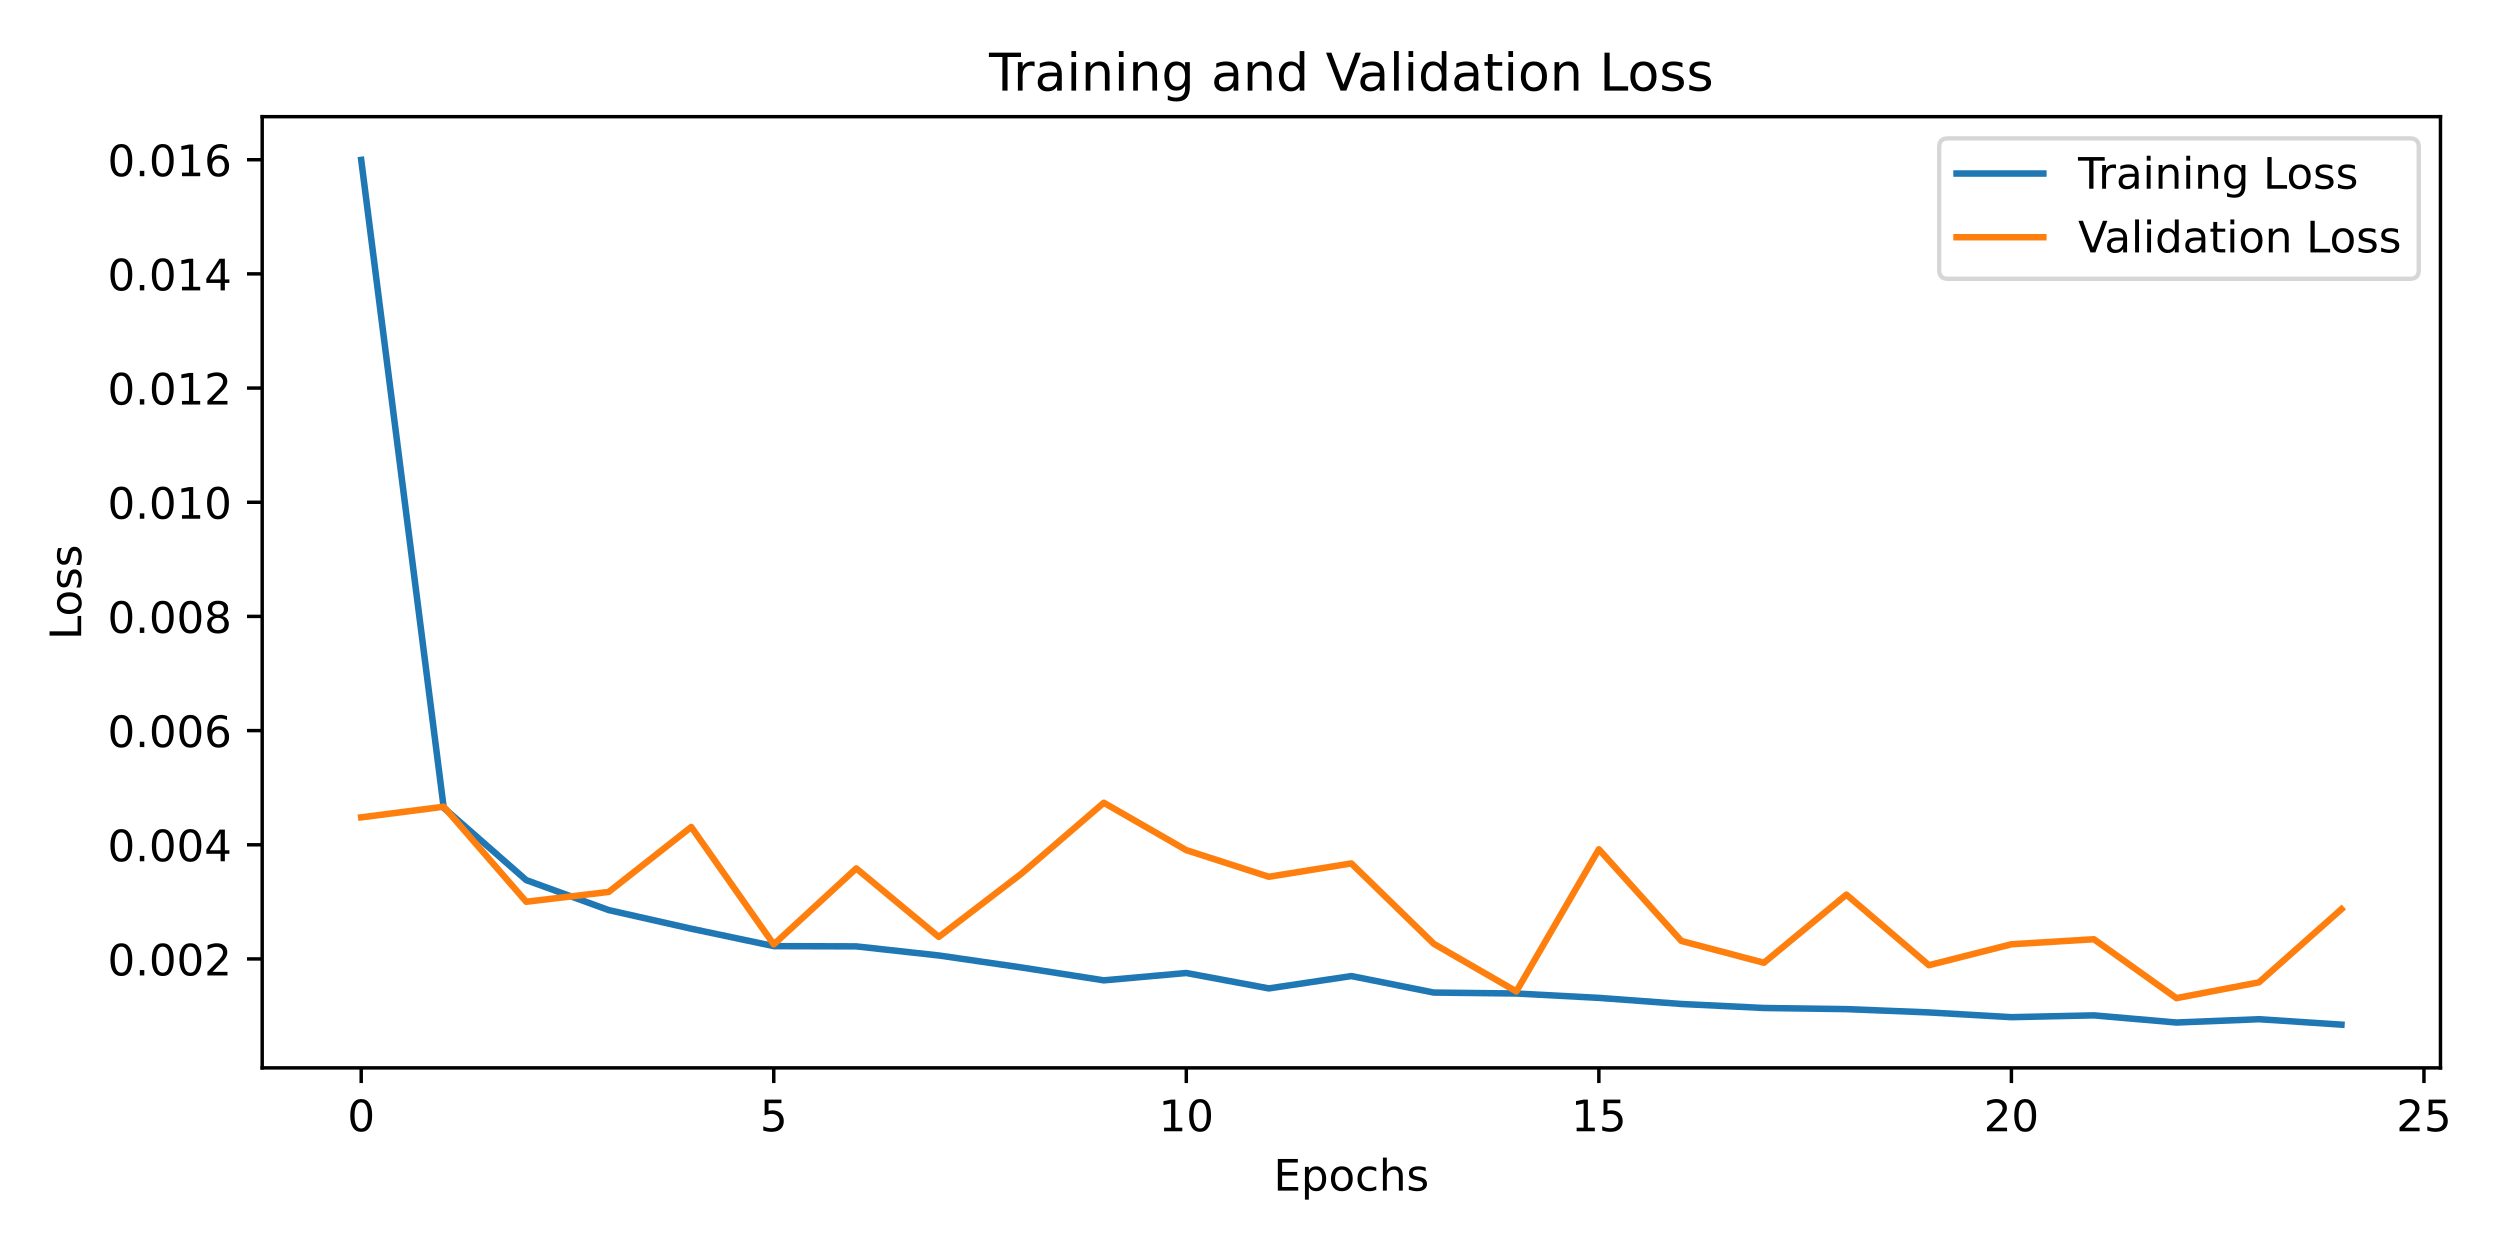
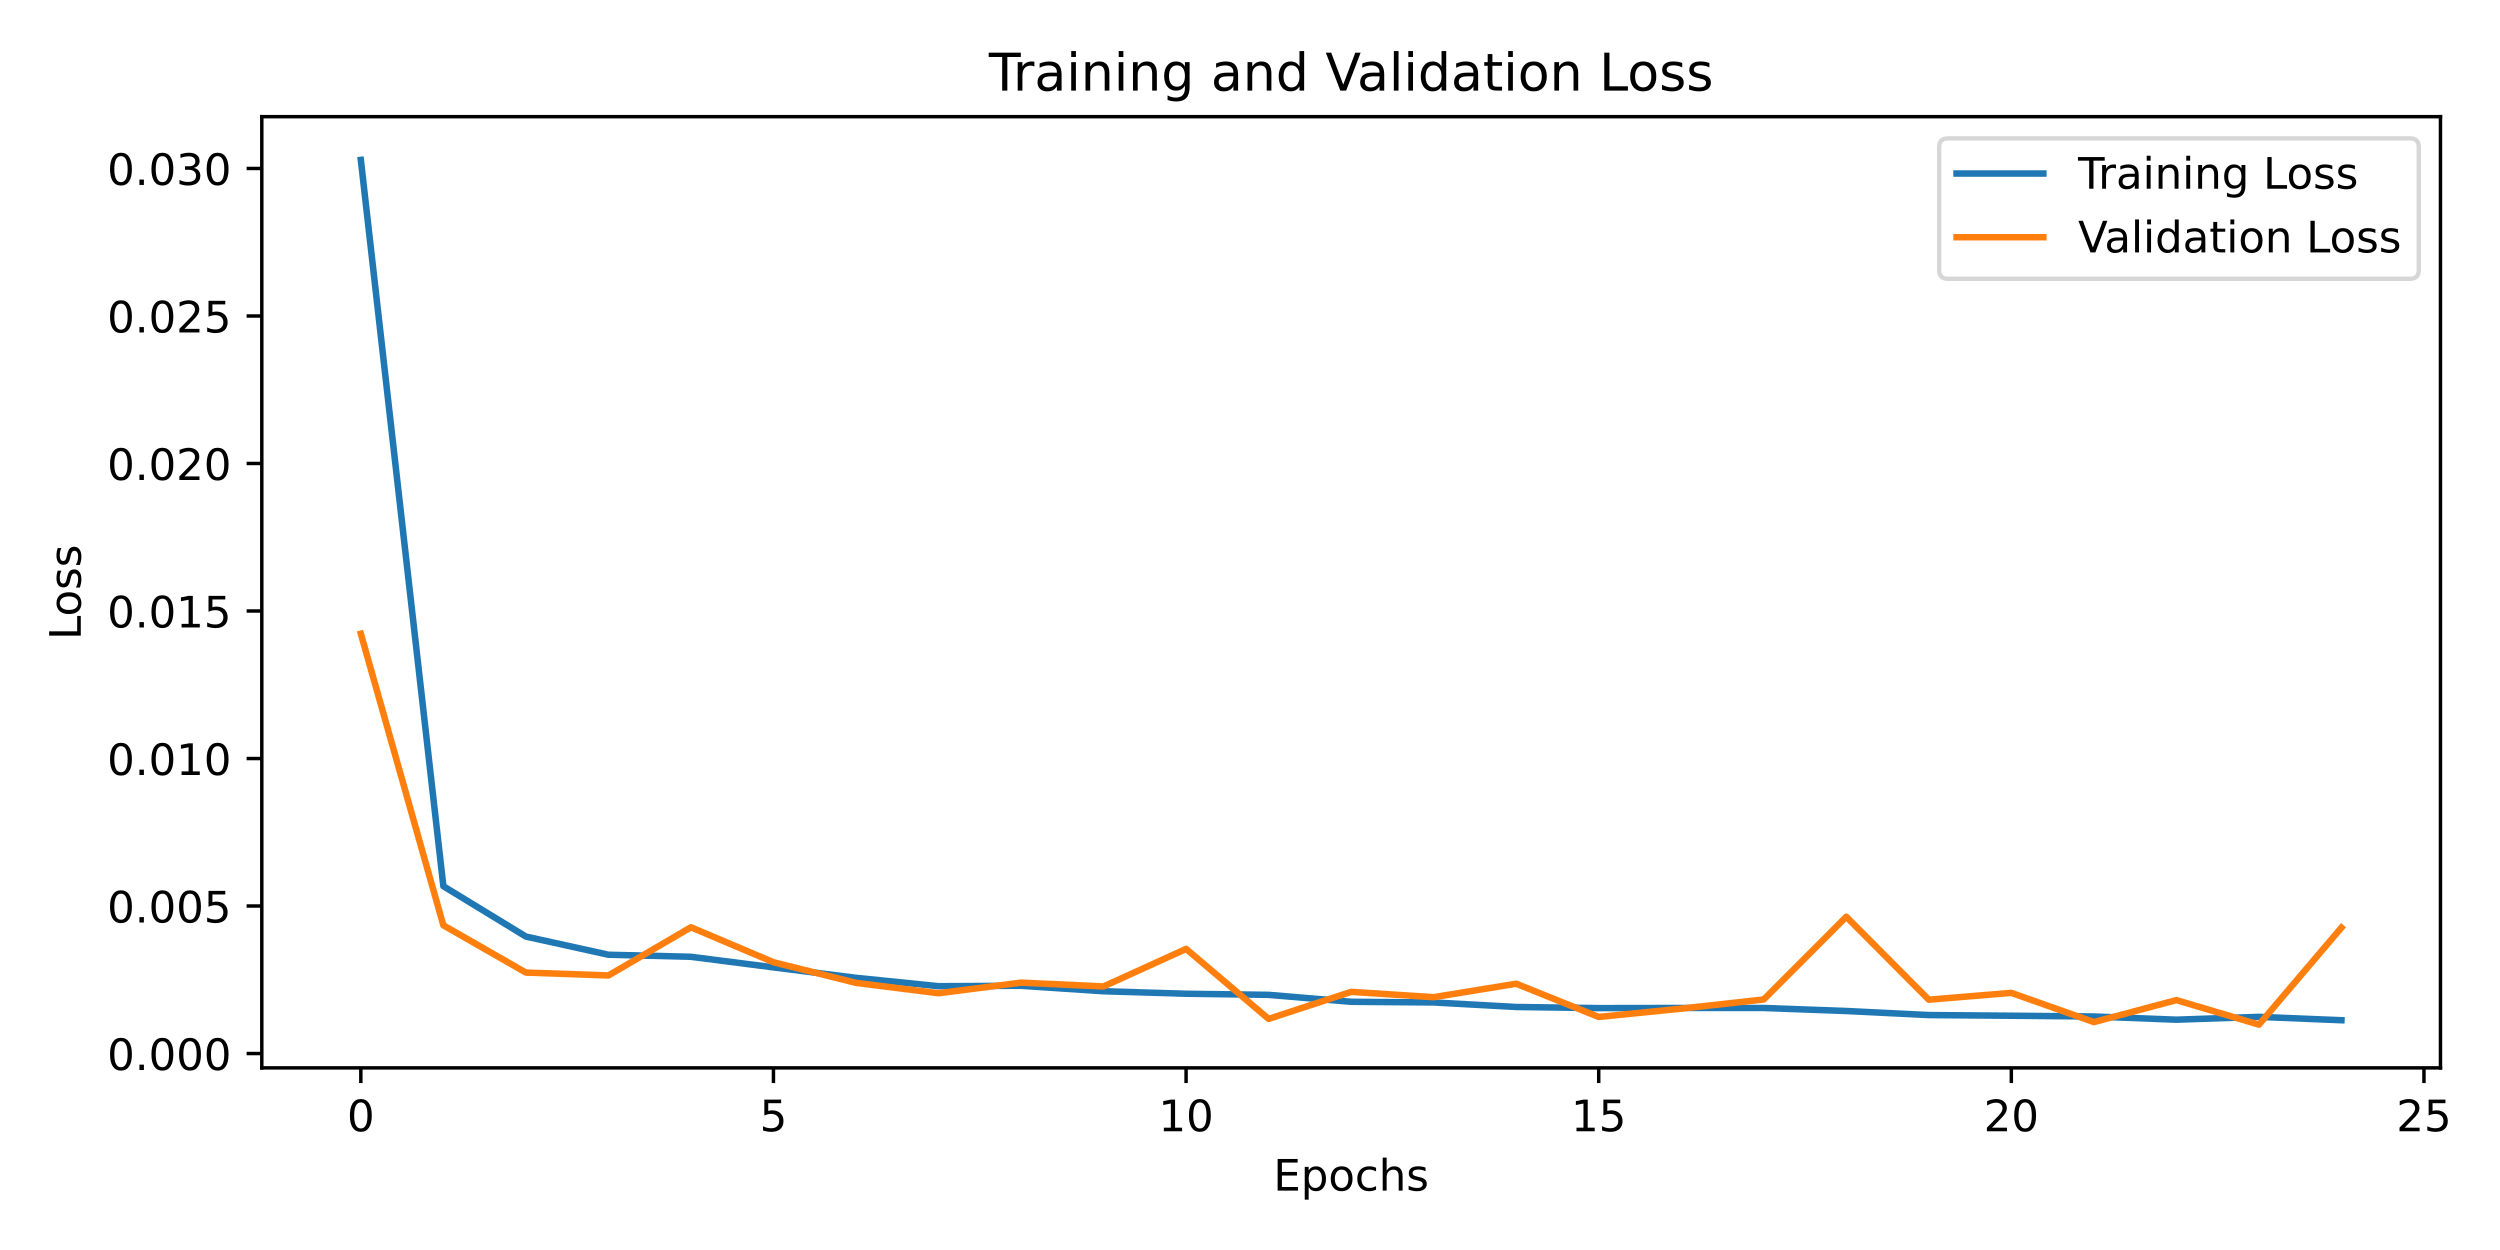
<svg xmlns="http://www.w3.org/2000/svg" xmlns:xlink="http://www.w3.org/1999/xlink" width="576pt" height="288pt" viewBox="0 0 576 288" version="1.1">
  <defs>
    <style type="text/css">*{stroke-linejoin: round; stroke-linecap: butt}</style>
  </defs>
  <g id="figure_1">
    <g id="patch_1">
      <path d="M 0 288  L 576 288  L 576 0  L 0 0  z " style="fill: #ffffff" />
    </g>
    <g id="axes_1">
      <g id="patch_2">
-         <path d="M 60.41 246.04  L 562.282 246.04  L 562.282 26.88  L 60.41 26.88  z " style="fill: #ffffff" />
+         <path d="M 60.32 246.04  L 562.282 246.04  L 562.282 26.88  L 60.32 26.88  z " style="fill: #ffffff" />
      </g>
      <g id="matplotlib.axis_1">
        <g id="xtick_1">
          <g id="line2d_1">
            <defs>
-               <path id="mc5d2ef5683" d="M 0 0  L 0 3.5  " style="stroke: #000000; stroke-width: 0.8" />
+               <path id="m0201a5a491" d="M 0 0  L 0 3.5  " style="stroke: #000000; stroke-width: 0.8" />
            </defs>
            <g>
-               <use xlink:href="#mc5d2ef5683" x="83.222" y="246.04" style="stroke: #000000; stroke-width: 0.8" />
+               <use xlink:href="#m0201a5a491" x="83.136" y="246.04" style="stroke: #000000; stroke-width: 0.8" />
            </g>
          </g>
          <g id="text_1">
-             <g transform="translate(80.04111 260.6384) scale(0.1 -0.1)">
+             <g transform="translate(79.9552 260.6384) scale(0.1 -0.1)">
              <defs>
                <path id="DejaVuSans-30" d="M 2034 4250  Q 1547 4250 1301 3770  Q 1056 3291 1056 2328  Q 1056 1369 1301 889  Q 1547 409 2034 409  Q 2525 409 2770 889  Q 3016 1369 3016 2328  Q 3016 3291 2770 3770  Q 2525 4250 2034 4250  z M 2034 4750  Q 2819 4750 3233 4129  Q 3647 3509 3647 2328  Q 3647 1150 3233 529  Q 2819 -91 2034 -91  Q 1250 -91 836 529  Q 422 1150 422 2328  Q 422 3509 836 4129  Q 1250 4750 2034 4750  z " transform="scale(0.015625)" />
              </defs>
              <use xlink:href="#DejaVuSans-30" />
            </g>
          </g>
        </g>
        <g id="xtick_2">
          <g id="line2d_2">
            <g>
-               <use xlink:href="#mc5d2ef5683" x="178.274" y="246.04" style="stroke: #000000; stroke-width: 0.8" />
+               <use xlink:href="#m0201a5a491" x="178.205" y="246.04" style="stroke: #000000; stroke-width: 0.8" />
            </g>
          </g>
          <g id="text_2">
-             <g transform="translate(175.0926 260.6384) scale(0.1 -0.1)">
+             <g transform="translate(175.0237 260.6384) scale(0.1 -0.1)">
              <defs>
                <path id="DejaVuSans-35" d="M 691 4666  L 3169 4666  L 3169 4134  L 1269 4134  L 1269 2991  Q 1406 3038 1543 3061  Q 1681 3084 1819 3084  Q 2600 3084 3056 2656  Q 3513 2228 3513 1497  Q 3513 744 3044 326  Q 2575 -91 1722 -91  Q 1428 -91 1123 -41  Q 819 9 494 109  L 494 744  Q 775 591 1075 516  Q 1375 441 1709 441  Q 2250 441 2565 725  Q 2881 1009 2881 1497  Q 2881 1984 2565 2268  Q 2250 2553 1709 2553  Q 1456 2553 1204 2497  Q 953 2441 691 2322  L 691 4666  z " transform="scale(0.015625)" />
              </defs>
              <use xlink:href="#DejaVuSans-35" />
            </g>
          </g>
        </g>
        <g id="xtick_3">
          <g id="line2d_3">
            <g>
-               <use xlink:href="#mc5d2ef5683" x="273.325" y="246.04" style="stroke: #000000; stroke-width: 0.8" />
+               <use xlink:href="#m0201a5a491" x="273.273" y="246.04" style="stroke: #000000; stroke-width: 0.8" />
            </g>
          </g>
          <g id="text_3">
-             <g transform="translate(266.9628 260.6384) scale(0.1 -0.1)">
+             <g transform="translate(266.911 260.6384) scale(0.1 -0.1)">
              <defs>
                <path id="DejaVuSans-31" d="M 794 531  L 1825 531  L 1825 4091  L 703 3866  L 703 4441  L 1819 4666  L 2450 4666  L 2450 531  L 3481 531  L 3481 0  L 794 0  L 794 531  z " transform="scale(0.015625)" />
              </defs>
              <use xlink:href="#DejaVuSans-31" />
              <use xlink:href="#DejaVuSans-30" transform="translate(63.62305 0)" />
            </g>
          </g>
        </g>
        <g id="xtick_4">
          <g id="line2d_4">
            <g>
-               <use xlink:href="#mc5d2ef5683" x="368.377" y="246.04" style="stroke: #000000; stroke-width: 0.8" />
+               <use xlink:href="#m0201a5a491" x="368.342" y="246.04" style="stroke: #000000; stroke-width: 0.8" />
            </g>
          </g>
          <g id="text_4">
-             <g transform="translate(362.0143 260.6384) scale(0.1 -0.1)">
+             <g transform="translate(361.9795 260.6384) scale(0.1 -0.1)">
              <use xlink:href="#DejaVuSans-31" />
              <use xlink:href="#DejaVuSans-35" transform="translate(63.62305 0)" />
            </g>
          </g>
        </g>
        <g id="xtick_5">
          <g id="line2d_5">
            <g>
-               <use xlink:href="#mc5d2ef5683" x="463.428" y="246.04" style="stroke: #000000; stroke-width: 0.8" />
+               <use xlink:href="#m0201a5a491" x="463.411" y="246.04" style="stroke: #000000; stroke-width: 0.8" />
            </g>
          </g>
          <g id="text_5">
-             <g transform="translate(457.0658 260.6384) scale(0.1 -0.1)">
+             <g transform="translate(457.0481 260.6384) scale(0.1 -0.1)">
              <defs>
                <path id="DejaVuSans-32" d="M 1228 531  L 3431 531  L 3431 0  L 469 0  L 469 531  Q 828 903 1448 1529  Q 2069 2156 2228 2338  Q 2531 2678 2651 2914  Q 2772 3150 2772 3378  Q 2772 3750 2511 3984  Q 2250 4219 1831 4219  Q 1534 4219 1204 4116  Q 875 4013 500 3803  L 500 4441  Q 881 4594 1212 4672  Q 1544 4750 1819 4750  Q 2544 4750 2975 4387  Q 3406 4025 3406 3419  Q 3406 3131 3298 2873  Q 3191 2616 2906 2266  Q 2828 2175 2409 1742  Q 1991 1309 1228 531  z " transform="scale(0.015625)" />
              </defs>
              <use xlink:href="#DejaVuSans-32" />
              <use xlink:href="#DejaVuSans-30" transform="translate(63.62305 0)" />
            </g>
          </g>
        </g>
        <g id="xtick_6">
          <g id="line2d_6">
            <g>
-               <use xlink:href="#mc5d2ef5683" x="558.48" y="246.04" style="stroke: #000000; stroke-width: 0.8" />
+               <use xlink:href="#m0201a5a491" x="558.479" y="246.04" style="stroke: #000000; stroke-width: 0.8" />
            </g>
          </g>
          <g id="text_6">
-             <g transform="translate(552.1173 260.6384) scale(0.1 -0.1)">
+             <g transform="translate(552.1166 260.6384) scale(0.1 -0.1)">
              <use xlink:href="#DejaVuSans-32" />
              <use xlink:href="#DejaVuSans-35" transform="translate(63.62305 0)" />
            </g>
          </g>
        </g>
        <g id="text_7">
-           <g transform="translate(293.4303 274.3166) scale(0.1 -0.1)">
+           <g transform="translate(293.3853 274.3166) scale(0.1 -0.1)">
            <defs>
              <path id="DejaVuSans-45" d="M 628 4666  L 3578 4666  L 3578 4134  L 1259 4134  L 1259 2753  L 3481 2753  L 3481 2222  L 1259 2222  L 1259 531  L 3634 531  L 3634 0  L 628 0  L 628 4666  z " transform="scale(0.015625)" />
              <path id="DejaVuSans-70" d="M 1159 525  L 1159 -1331  L 581 -1331  L 581 3500  L 1159 3500  L 1159 2969  Q 1341 3281 1617 3432  Q 1894 3584 2278 3584  Q 2916 3584 3314 3078  Q 3713 2572 3713 1747  Q 3713 922 3314 415  Q 2916 -91 2278 -91  Q 1894 -91 1617 61  Q 1341 213 1159 525  z M 3116 1747  Q 3116 2381 2855 2742  Q 2594 3103 2138 3103  Q 1681 3103 1420 2742  Q 1159 2381 1159 1747  Q 1159 1113 1420 752  Q 1681 391 2138 391  Q 2594 391 2855 752  Q 3116 1113 3116 1747  z " transform="scale(0.015625)" />
              <path id="DejaVuSans-6f" d="M 1959 3097  Q 1497 3097 1228 2736  Q 959 2375 959 1747  Q 959 1119 1226 758  Q 1494 397 1959 397  Q 2419 397 2687 759  Q 2956 1122 2956 1747  Q 2956 2369 2687 2733  Q 2419 3097 1959 3097  z M 1959 3584  Q 2709 3584 3137 3096  Q 3566 2609 3566 1747  Q 3566 888 3137 398  Q 2709 -91 1959 -91  Q 1206 -91 779 398  Q 353 888 353 1747  Q 353 2609 779 3096  Q 1206 3584 1959 3584  z " transform="scale(0.015625)" />
              <path id="DejaVuSans-63" d="M 3122 3366  L 3122 2828  Q 2878 2963 2633 3030  Q 2388 3097 2138 3097  Q 1578 3097 1268 2742  Q 959 2388 959 1747  Q 959 1106 1268 751  Q 1578 397 2138 397  Q 2388 397 2633 464  Q 2878 531 3122 666  L 3122 134  Q 2881 22 2623 -34  Q 2366 -91 2075 -91  Q 1284 -91 818 406  Q 353 903 353 1747  Q 353 2603 823 3093  Q 1294 3584 2113 3584  Q 2378 3584 2631 3529  Q 2884 3475 3122 3366  z " transform="scale(0.015625)" />
              <path id="DejaVuSans-68" d="M 3513 2113  L 3513 0  L 2938 0  L 2938 2094  Q 2938 2591 2744 2837  Q 2550 3084 2163 3084  Q 1697 3084 1428 2787  Q 1159 2491 1159 1978  L 1159 0  L 581 0  L 581 4863  L 1159 4863  L 1159 2956  Q 1366 3272 1645 3428  Q 1925 3584 2291 3584  Q 2894 3584 3203 3211  Q 3513 2838 3513 2113  z " transform="scale(0.015625)" />
              <path id="DejaVuSans-73" d="M 2834 3397  L 2834 2853  Q 2591 2978 2328 3040  Q 2066 3103 1784 3103  Q 1356 3103 1142 2972  Q 928 2841 928 2578  Q 928 2378 1081 2264  Q 1234 2150 1697 2047  L 1894 2003  Q 2506 1872 2764 1633  Q 3022 1394 3022 966  Q 3022 478 2636 193  Q 2250 -91 1575 -91  Q 1294 -91 989 -36  Q 684 19 347 128  L 347 722  Q 666 556 975 473  Q 1284 391 1588 391  Q 1994 391 2212 530  Q 2431 669 2431 922  Q 2431 1156 2273 1281  Q 2116 1406 1581 1522  L 1381 1569  Q 847 1681 609 1914  Q 372 2147 372 2553  Q 372 3047 722 3315  Q 1072 3584 1716 3584  Q 2034 3584 2315 3537  Q 2597 3491 2834 3397  z " transform="scale(0.015625)" />
            </defs>
            <use xlink:href="#DejaVuSans-45" />
            <use xlink:href="#DejaVuSans-70" transform="translate(63.18359 0)" />
            <use xlink:href="#DejaVuSans-6f" transform="translate(126.6602 0)" />
            <use xlink:href="#DejaVuSans-63" transform="translate(187.8418 0)" />
            <use xlink:href="#DejaVuSans-68" transform="translate(242.8223 0)" />
            <use xlink:href="#DejaVuSans-73" transform="translate(306.2012 0)" />
          </g>
        </g>
      </g>
      <g id="matplotlib.axis_2">
        <g id="ytick_1">
          <g id="line2d_7">
            <defs>
-               <path id="md9e07efd2b" d="M 0 0  L -3.5 0  " style="stroke: #000000; stroke-width: 0.8" />
+               <path id="m0c63401917" d="M 0 0  L -3.5 0  " style="stroke: #000000; stroke-width: 0.8" />
            </defs>
            <g>
-               <use xlink:href="#md9e07efd2b" x="60.41" y="220.942" style="stroke: #000000; stroke-width: 0.8" />
+               <use xlink:href="#m0c63401917" x="60.32" y="242.734" style="stroke: #000000; stroke-width: 0.8" />
            </g>
          </g>
          <g id="text_8">
-             <g transform="translate(24.78187 224.7416) scale(0.1 -0.1)">
+             <g transform="translate(24.69187 246.5337) scale(0.1 -0.1)">
              <defs>
                <path id="DejaVuSans-2e" d="M 684 794  L 1344 794  L 1344 0  L 684 0  L 684 794  z " transform="scale(0.015625)" />
              </defs>
              <use xlink:href="#DejaVuSans-30" />
              <use xlink:href="#DejaVuSans-2e" transform="translate(63.62305 0)" />
              <use xlink:href="#DejaVuSans-30" transform="translate(95.41016 0)" />
              <use xlink:href="#DejaVuSans-30" transform="translate(159.0332 0)" />
-               <use xlink:href="#DejaVuSans-32" transform="translate(222.6562 0)" />
+               <use xlink:href="#DejaVuSans-30" transform="translate(222.6562 0)" />
            </g>
          </g>
        </g>
        <g id="ytick_2">
          <g id="line2d_8">
            <g>
-               <use xlink:href="#md9e07efd2b" x="60.41" y="194.636" style="stroke: #000000; stroke-width: 0.8" />
+               <use xlink:href="#m0c63401917" x="60.32" y="208.747" style="stroke: #000000; stroke-width: 0.8" />
            </g>
          </g>
          <g id="text_9">
-             <g transform="translate(24.78187 198.4355) scale(0.1 -0.1)">
-               <defs>
-                 <path id="DejaVuSans-34" d="M 2419 4116  L 825 1625  L 2419 1625  L 2419 4116  z M 2253 4666  L 3047 4666  L 3047 1625  L 3713 1625  L 3713 1100  L 3047 1100  L 3047 0  L 2419 0  L 2419 1100  L 313 1100  L 313 1709  L 2253 4666  z " transform="scale(0.015625)" />
-               </defs>
+             <g transform="translate(24.69187 212.5467) scale(0.1 -0.1)">
              <use xlink:href="#DejaVuSans-30" />
              <use xlink:href="#DejaVuSans-2e" transform="translate(63.62305 0)" />
              <use xlink:href="#DejaVuSans-30" transform="translate(95.41016 0)" />
              <use xlink:href="#DejaVuSans-30" transform="translate(159.0332 0)" />
-               <use xlink:href="#DejaVuSans-34" transform="translate(222.6562 0)" />
+               <use xlink:href="#DejaVuSans-35" transform="translate(222.6562 0)" />
            </g>
          </g>
        </g>
        <g id="ytick_3">
          <g id="line2d_9">
            <g>
-               <use xlink:href="#md9e07efd2b" x="60.41" y="168.33" style="stroke: #000000; stroke-width: 0.8" />
+               <use xlink:href="#m0c63401917" x="60.32" y="174.761" style="stroke: #000000; stroke-width: 0.8" />
            </g>
          </g>
          <g id="text_10">
-             <g transform="translate(24.78187 172.1295) scale(0.1 -0.1)">
-               <defs>
-                 <path id="DejaVuSans-36" d="M 2113 2584  Q 1688 2584 1439 2293  Q 1191 2003 1191 1497  Q 1191 994 1439 701  Q 1688 409 2113 409  Q 2538 409 2786 701  Q 3034 994 3034 1497  Q 3034 2003 2786 2293  Q 2538 2584 2113 2584  z M 3366 4563  L 3366 3988  Q 3128 4100 2886 4159  Q 2644 4219 2406 4219  Q 1781 4219 1451 3797  Q 1122 3375 1075 2522  Q 1259 2794 1537 2939  Q 1816 3084 2150 3084  Q 2853 3084 3261 2657  Q 3669 2231 3669 1497  Q 3669 778 3244 343  Q 2819 -91 2113 -91  Q 1303 -91 875 529  Q 447 1150 447 2328  Q 447 3434 972 4092  Q 1497 4750 2381 4750  Q 2619 4750 2861 4703  Q 3103 4656 3366 4563  z " transform="scale(0.015625)" />
-               </defs>
-               <use xlink:href="#DejaVuSans-30" />
-               <use xlink:href="#DejaVuSans-2e" transform="translate(63.62305 0)" />
-               <use xlink:href="#DejaVuSans-30" transform="translate(95.41016 0)" />
-               <use xlink:href="#DejaVuSans-30" transform="translate(159.0332 0)" />
-               <use xlink:href="#DejaVuSans-36" transform="translate(222.6562 0)" />
+             <g transform="translate(24.69187 178.5597) scale(0.1 -0.1)">
+               <use xlink:href="#DejaVuSans-30" />
+               <use xlink:href="#DejaVuSans-2e" transform="translate(63.62305 0)" />
+               <use xlink:href="#DejaVuSans-30" transform="translate(95.41016 0)" />
+               <use xlink:href="#DejaVuSans-31" transform="translate(159.0332 0)" />
+               <use xlink:href="#DejaVuSans-30" transform="translate(222.6562 0)" />
            </g>
          </g>
        </g>
        <g id="ytick_4">
          <g id="line2d_10">
            <g>
-               <use xlink:href="#md9e07efd2b" x="60.41" y="142.024" style="stroke: #000000; stroke-width: 0.8" />
+               <use xlink:href="#m0c63401917" x="60.32" y="140.774" style="stroke: #000000; stroke-width: 0.8" />
            </g>
          </g>
          <g id="text_11">
-             <g transform="translate(24.78187 145.8234) scale(0.1 -0.1)">
-               <defs>
-                 <path id="DejaVuSans-38" d="M 2034 2216  Q 1584 2216 1326 1975  Q 1069 1734 1069 1313  Q 1069 891 1326 650  Q 1584 409 2034 409  Q 2484 409 2743 651  Q 3003 894 3003 1313  Q 3003 1734 2745 1975  Q 2488 2216 2034 2216  z M 1403 2484  Q 997 2584 770 2862  Q 544 3141 544 3541  Q 544 4100 942 4425  Q 1341 4750 2034 4750  Q 2731 4750 3128 4425  Q 3525 4100 3525 3541  Q 3525 3141 3298 2862  Q 3072 2584 2669 2484  Q 3125 2378 3379 2068  Q 3634 1759 3634 1313  Q 3634 634 3220 271  Q 2806 -91 2034 -91  Q 1263 -91 848 271  Q 434 634 434 1313  Q 434 1759 690 2068  Q 947 2378 1403 2484  z M 1172 3481  Q 1172 3119 1398 2916  Q 1625 2713 2034 2713  Q 2441 2713 2670 2916  Q 2900 3119 2900 3481  Q 2900 3844 2670 4047  Q 2441 4250 2034 4250  Q 1625 4250 1398 4047  Q 1172 3844 1172 3481  z " transform="scale(0.015625)" />
-               </defs>
-               <use xlink:href="#DejaVuSans-30" />
-               <use xlink:href="#DejaVuSans-2e" transform="translate(63.62305 0)" />
-               <use xlink:href="#DejaVuSans-30" transform="translate(95.41016 0)" />
-               <use xlink:href="#DejaVuSans-30" transform="translate(159.0332 0)" />
-               <use xlink:href="#DejaVuSans-38" transform="translate(222.6562 0)" />
+             <g transform="translate(24.69187 144.5728) scale(0.1 -0.1)">
+               <use xlink:href="#DejaVuSans-30" />
+               <use xlink:href="#DejaVuSans-2e" transform="translate(63.62305 0)" />
+               <use xlink:href="#DejaVuSans-30" transform="translate(95.41016 0)" />
+               <use xlink:href="#DejaVuSans-31" transform="translate(159.0332 0)" />
+               <use xlink:href="#DejaVuSans-35" transform="translate(222.6562 0)" />
            </g>
          </g>
        </g>
        <g id="ytick_5">
          <g id="line2d_11">
            <g>
-               <use xlink:href="#md9e07efd2b" x="60.41" y="115.718" style="stroke: #000000; stroke-width: 0.8" />
+               <use xlink:href="#m0c63401917" x="60.32" y="106.787" style="stroke: #000000; stroke-width: 0.8" />
            </g>
          </g>
          <g id="text_12">
-             <g transform="translate(24.78187 119.5173) scale(0.1 -0.1)">
-               <use xlink:href="#DejaVuSans-30" />
-               <use xlink:href="#DejaVuSans-2e" transform="translate(63.62305 0)" />
-               <use xlink:href="#DejaVuSans-30" transform="translate(95.41016 0)" />
-               <use xlink:href="#DejaVuSans-31" transform="translate(159.0332 0)" />
+             <g transform="translate(24.69187 110.5858) scale(0.1 -0.1)">
+               <use xlink:href="#DejaVuSans-30" />
+               <use xlink:href="#DejaVuSans-2e" transform="translate(63.62305 0)" />
+               <use xlink:href="#DejaVuSans-30" transform="translate(95.41016 0)" />
+               <use xlink:href="#DejaVuSans-32" transform="translate(159.0332 0)" />
              <use xlink:href="#DejaVuSans-30" transform="translate(222.6562 0)" />
            </g>
          </g>
        </g>
        <g id="ytick_6">
          <g id="line2d_12">
            <g>
-               <use xlink:href="#md9e07efd2b" x="60.41" y="89.412" style="stroke: #000000; stroke-width: 0.8" />
+               <use xlink:href="#m0c63401917" x="60.32" y="72.8" style="stroke: #000000; stroke-width: 0.8" />
            </g>
          </g>
          <g id="text_13">
-             <g transform="translate(24.78187 93.21124) scale(0.1 -0.1)">
-               <use xlink:href="#DejaVuSans-30" />
-               <use xlink:href="#DejaVuSans-2e" transform="translate(63.62305 0)" />
-               <use xlink:href="#DejaVuSans-30" transform="translate(95.41016 0)" />
-               <use xlink:href="#DejaVuSans-31" transform="translate(159.0332 0)" />
-               <use xlink:href="#DejaVuSans-32" transform="translate(222.6562 0)" />
+             <g transform="translate(24.69187 76.59881) scale(0.1 -0.1)">
+               <use xlink:href="#DejaVuSans-30" />
+               <use xlink:href="#DejaVuSans-2e" transform="translate(63.62305 0)" />
+               <use xlink:href="#DejaVuSans-30" transform="translate(95.41016 0)" />
+               <use xlink:href="#DejaVuSans-32" transform="translate(159.0332 0)" />
+               <use xlink:href="#DejaVuSans-35" transform="translate(222.6562 0)" />
            </g>
          </g>
        </g>
        <g id="ytick_7">
          <g id="line2d_13">
            <g>
-               <use xlink:href="#md9e07efd2b" x="60.41" y="63.106" style="stroke: #000000; stroke-width: 0.8" />
+               <use xlink:href="#m0c63401917" x="60.32" y="38.813" style="stroke: #000000; stroke-width: 0.8" />
            </g>
          </g>
          <g id="text_14">
-             <g transform="translate(24.78187 66.90516) scale(0.1 -0.1)">
-               <use xlink:href="#DejaVuSans-30" />
-               <use xlink:href="#DejaVuSans-2e" transform="translate(63.62305 0)" />
-               <use xlink:href="#DejaVuSans-30" transform="translate(95.41016 0)" />
-               <use xlink:href="#DejaVuSans-31" transform="translate(159.0332 0)" />
-               <use xlink:href="#DejaVuSans-34" transform="translate(222.6562 0)" />
-             </g>
-           </g>
-         </g>
-         <g id="ytick_8">
-           <g id="line2d_14">
-             <g>
-               <use xlink:href="#md9e07efd2b" x="60.41" y="36.8" style="stroke: #000000; stroke-width: 0.8" />
-             </g>
-           </g>
-           <g id="text_15">
-             <g transform="translate(24.78187 40.59908) scale(0.1 -0.1)">
-               <use xlink:href="#DejaVuSans-30" />
-               <use xlink:href="#DejaVuSans-2e" transform="translate(63.62305 0)" />
-               <use xlink:href="#DejaVuSans-30" transform="translate(95.41016 0)" />
-               <use xlink:href="#DejaVuSans-31" transform="translate(159.0332 0)" />
-               <use xlink:href="#DejaVuSans-36" transform="translate(222.6562 0)" />
-             </g>
-           </g>
-         </g>
-         <g id="text_16">
-           <g transform="translate(18.70219 147.4272) rotate(-90) scale(0.1 -0.1)">
+             <g transform="translate(24.69187 42.61184) scale(0.1 -0.1)">
+               <defs>
+                 <path id="DejaVuSans-33" d="M 2597 2516  Q 3050 2419 3304 2112  Q 3559 1806 3559 1356  Q 3559 666 3084 287  Q 2609 -91 1734 -91  Q 1441 -91 1130 -33  Q 819 25 488 141  L 488 750  Q 750 597 1062 519  Q 1375 441 1716 441  Q 2309 441 2620 675  Q 2931 909 2931 1356  Q 2931 1769 2642 2001  Q 2353 2234 1838 2234  L 1294 2234  L 1294 2753  L 1863 2753  Q 2328 2753 2575 2939  Q 2822 3125 2822 3475  Q 2822 3834 2567 4026  Q 2313 4219 1838 4219  Q 1578 4219 1281 4162  Q 984 4106 628 3988  L 628 4550  Q 988 4650 1302 4700  Q 1616 4750 1894 4750  Q 2613 4750 3031 4423  Q 3450 4097 3450 3541  Q 3450 3153 3228 2886  Q 3006 2619 2597 2516  z " transform="scale(0.015625)" />
+               </defs>
+               <use xlink:href="#DejaVuSans-30" />
+               <use xlink:href="#DejaVuSans-2e" transform="translate(63.62305 0)" />
+               <use xlink:href="#DejaVuSans-30" transform="translate(95.41016 0)" />
+               <use xlink:href="#DejaVuSans-33" transform="translate(159.0332 0)" />
+               <use xlink:href="#DejaVuSans-30" transform="translate(222.6562 0)" />
+             </g>
+           </g>
+         </g>
+         <g id="text_15">
+           <g transform="translate(18.61219 147.4272) rotate(-90) scale(0.1 -0.1)">
            <defs>
              <path id="DejaVuSans-4c" d="M 628 4666  L 1259 4666  L 1259 531  L 3531 531  L 3531 0  L 628 0  L 628 4666  z " transform="scale(0.015625)" />
            </defs>
            <use xlink:href="#DejaVuSans-4c" />
            <use xlink:href="#DejaVuSans-6f" transform="translate(53.96289 0)" />
            <use xlink:href="#DejaVuSans-73" transform="translate(115.1445 0)" />
            <use xlink:href="#DejaVuSans-73" transform="translate(167.2441 0)" />
          </g>
        </g>
      </g>
+       <g id="line2d_14">
+         <path d="M 83.136 36.842  L 102.15 204.182  L 121.164 215.785  L 140.178 219.973  L 159.191 220.446  L 178.205 222.885  L 197.219 225.292  L 216.232 227.222  L 235.246 227.122  L 254.26 228.387  L 273.273 228.962  L 292.287 229.215  L 311.301 230.812  L 330.315 230.965  L 349.328 232.007  L 368.342 232.269  L 387.356 232.238  L 406.369 232.238  L 425.383 232.933  L 444.397 233.87  L 463.411 234.024  L 482.424 234.201  L 501.438 234.938  L 520.452 234.284  L 539.465 235.059  " clip-path="url(#pfb1f2fa47d)" style="fill: none; stroke: #1f77b4; stroke-width: 1.5; stroke-linecap: square" />
+       </g>
      <g id="line2d_15">
-         <path d="M 83.222 36.842  L 102.233 186.113  L 121.243 202.78  L 140.253 209.688  L 159.264 213.977  L 178.274 217.988  L 197.284 218.047  L 216.294 220.141  L 235.305 222.9  L 254.315 225.871  L 273.325 224.18  L 292.336 227.73  L 311.346 224.886  L 330.356 228.686  L 349.367 228.903  L 368.377 229.909  L 387.387 231.316  L 406.397 232.239  L 425.408 232.501  L 444.418 233.264  L 463.428 234.356  L 482.439 233.941  L 501.449 235.589  L 520.459 234.825  L 539.469 236.078  " clip-path="url(#pec219c9878)" style="fill: none; stroke: #1f77b4; stroke-width: 1.5; stroke-linecap: square" />
-       </g>
-       <g id="line2d_16">
-         <path d="M 83.222 188.314  L 102.233 185.868  L 121.243 207.765  L 140.253 205.494  L 159.264 190.54  L 178.274 217.592  L 197.284 200.082  L 216.294 215.865  L 235.305 201.313  L 254.315 184.955  L 273.325 195.873  L 292.336 202.008  L 311.346 198.935  L 330.356 217.461  L 349.367 228.421  L 368.377 195.679  L 387.387 216.796  L 406.397 221.821  L 425.408 206.121  L 444.418 222.383  L 463.428 217.561  L 482.439 216.401  L 501.449 229.971  L 520.459 226.331  L 539.469 209.463  " clip-path="url(#pec219c9878)" style="fill: none; stroke: #ff7f0e; stroke-width: 1.5; stroke-linecap: square" />
+         <path d="M 83.136 146.01  L 102.15 213.192  L 121.164 224.082  L 140.178 224.748  L 159.191 213.644  L 178.205 221.7  L 197.219 226.455  L 216.232 228.84  L 235.246 226.397  L 254.26 227.276  L 273.273 218.63  L 292.287 234.75  L 311.301 228.524  L 330.315 229.749  L 349.328 226.65  L 368.342 234.305  L 387.356 232.39  L 406.369 230.277  L 425.383 211.225  L 444.397 230.33  L 463.411 228.756  L 482.424 235.485  L 501.438 230.424  L 520.452 236.078  L 539.465 213.73  " clip-path="url(#pfb1f2fa47d)" style="fill: none; stroke: #ff7f0e; stroke-width: 1.5; stroke-linecap: square" />
      </g>
      <g id="patch_3">
-         <path d="M 60.41 246.04  L 60.41 26.88  " style="fill: none; stroke: #000000; stroke-width: 0.8; stroke-linejoin: miter; stroke-linecap: square" />
+         <path d="M 60.32 246.04  L 60.32 26.88  " style="fill: none; stroke: #000000; stroke-width: 0.8; stroke-linejoin: miter; stroke-linecap: square" />
      </g>
      <g id="patch_4">
        <path d="M 562.282 246.04  L 562.282 26.88  " style="fill: none; stroke: #000000; stroke-width: 0.8; stroke-linejoin: miter; stroke-linecap: square" />
      </g>
      <g id="patch_5">
-         <path d="M 60.41 246.04  L 562.282 246.04  " style="fill: none; stroke: #000000; stroke-width: 0.8; stroke-linejoin: miter; stroke-linecap: square" />
+         <path d="M 60.32 246.04  L 562.282 246.04  " style="fill: none; stroke: #000000; stroke-width: 0.8; stroke-linejoin: miter; stroke-linecap: square" />
      </g>
      <g id="patch_6">
-         <path d="M 60.41 26.88  L 562.282 26.88  " style="fill: none; stroke: #000000; stroke-width: 0.8; stroke-linejoin: miter; stroke-linecap: square" />
-       </g>
-       <g id="text_17">
-         <g transform="translate(227.8765 20.88) scale(0.12 -0.12)">
+         <path d="M 60.32 26.88  L 562.282 26.88  " style="fill: none; stroke: #000000; stroke-width: 0.8; stroke-linejoin: miter; stroke-linecap: square" />
+       </g>
+       <g id="text_16">
+         <g transform="translate(227.8315 20.88) scale(0.12 -0.12)">
          <defs>
            <path id="DejaVuSans-54" d="M -19 4666  L 3928 4666  L 3928 4134  L 2272 4134  L 2272 0  L 1638 0  L 1638 4134  L -19 4134  L -19 4666  z " transform="scale(0.015625)" />
            <path id="DejaVuSans-72" d="M 2631 2963  Q 2534 3019 2420 3045  Q 2306 3072 2169 3072  Q 1681 3072 1420 2755  Q 1159 2438 1159 1844  L 1159 0  L 581 0  L 581 3500  L 1159 3500  L 1159 2956  Q 1341 3275 1631 3429  Q 1922 3584 2338 3584  Q 2397 3584 2469 3576  Q 2541 3569 2628 3553  L 2631 2963  z " transform="scale(0.015625)" />
            <path id="DejaVuSans-61" d="M 2194 1759  Q 1497 1759 1228 1600  Q 959 1441 959 1056  Q 959 750 1161 570  Q 1363 391 1709 391  Q 2188 391 2477 730  Q 2766 1069 2766 1631  L 2766 1759  L 2194 1759  z M 3341 1997  L 3341 0  L 2766 0  L 2766 531  Q 2569 213 2275 61  Q 1981 -91 1556 -91  Q 1019 -91 701 211  Q 384 513 384 1019  Q 384 1609 779 1909  Q 1175 2209 1959 2209  L 2766 2209  L 2766 2266  Q 2766 2663 2505 2880  Q 2244 3097 1772 3097  Q 1472 3097 1187 3025  Q 903 2953 641 2809  L 641 3341  Q 956 3463 1253 3523  Q 1550 3584 1831 3584  Q 2591 3584 2966 3190  Q 3341 2797 3341 1997  z " transform="scale(0.015625)" />
            <path id="DejaVuSans-69" d="M 603 3500  L 1178 3500  L 1178 0  L 603 0  L 603 3500  z M 603 4863  L 1178 4863  L 1178 4134  L 603 4134  L 603 4863  z " transform="scale(0.015625)" />
            <path id="DejaVuSans-6e" d="M 3513 2113  L 3513 0  L 2938 0  L 2938 2094  Q 2938 2591 2744 2837  Q 2550 3084 2163 3084  Q 1697 3084 1428 2787  Q 1159 2491 1159 1978  L 1159 0  L 581 0  L 581 3500  L 1159 3500  L 1159 2956  Q 1366 3272 1645 3428  Q 1925 3584 2291 3584  Q 2894 3584 3203 3211  Q 3513 2838 3513 2113  z " transform="scale(0.015625)" />
            <path id="DejaVuSans-67" d="M 2906 1791  Q 2906 2416 2648 2759  Q 2391 3103 1925 3103  Q 1463 3103 1205 2759  Q 947 2416 947 1791  Q 947 1169 1205 825  Q 1463 481 1925 481  Q 2391 481 2648 825  Q 2906 1169 2906 1791  z M 3481 434  Q 3481 -459 3084 -895  Q 2688 -1331 1869 -1331  Q 1566 -1331 1297 -1286  Q 1028 -1241 775 -1147  L 775 -588  Q 1028 -725 1275 -790  Q 1522 -856 1778 -856  Q 2344 -856 2625 -561  Q 2906 -266 2906 331  L 2906 616  Q 2728 306 2450 153  Q 2172 0 1784 0  Q 1141 0 747 490  Q 353 981 353 1791  Q 353 2603 747 3093  Q 1141 3584 1784 3584  Q 2172 3584 2450 3431  Q 2728 3278 2906 2969  L 2906 3500  L 3481 3500  L 3481 434  z " transform="scale(0.015625)" />
            <path id="DejaVuSans-20" transform="scale(0.015625)" />
            <path id="DejaVuSans-64" d="M 2906 2969  L 2906 4863  L 3481 4863  L 3481 0  L 2906 0  L 2906 525  Q 2725 213 2448 61  Q 2172 -91 1784 -91  Q 1150 -91 751 415  Q 353 922 353 1747  Q 353 2572 751 3078  Q 1150 3584 1784 3584  Q 2172 3584 2448 3432  Q 2725 3281 2906 2969  z M 947 1747  Q 947 1113 1208 752  Q 1469 391 1925 391  Q 2381 391 2643 752  Q 2906 1113 2906 1747  Q 2906 2381 2643 2742  Q 2381 3103 1925 3103  Q 1469 3103 1208 2742  Q 947 2381 947 1747  z " transform="scale(0.015625)" />
            <path id="DejaVuSans-56" d="M 1831 0  L 50 4666  L 709 4666  L 2188 738  L 3669 4666  L 4325 4666  L 2547 0  L 1831 0  z " transform="scale(0.015625)" />
            <path id="DejaVuSans-6c" d="M 603 4863  L 1178 4863  L 1178 0  L 603 0  L 603 4863  z " transform="scale(0.015625)" />
            <path id="DejaVuSans-74" d="M 1172 4494  L 1172 3500  L 2356 3500  L 2356 3053  L 1172 3053  L 1172 1153  Q 1172 725 1289 603  Q 1406 481 1766 481  L 2356 481  L 2356 0  L 1766 0  Q 1100 0 847 248  Q 594 497 594 1153  L 594 3053  L 172 3053  L 172 3500  L 594 3500  L 594 4494  L 1172 4494  z " transform="scale(0.015625)" />
          </defs>
          <use xlink:href="#DejaVuSans-54" />
          <use xlink:href="#DejaVuSans-72" transform="translate(46.33398 0)" />
          <use xlink:href="#DejaVuSans-61" transform="translate(87.44727 0)" />
          <use xlink:href="#DejaVuSans-69" transform="translate(148.7266 0)" />
          <use xlink:href="#DejaVuSans-6e" transform="translate(176.5098 0)" />
          <use xlink:href="#DejaVuSans-69" transform="translate(239.8887 0)" />
          <use xlink:href="#DejaVuSans-6e" transform="translate(267.6719 0)" />
          <use xlink:href="#DejaVuSans-67" transform="translate(331.0508 0)" />
          <use xlink:href="#DejaVuSans-20" transform="translate(394.5273 0)" />
          <use xlink:href="#DejaVuSans-61" transform="translate(426.3145 0)" />
          <use xlink:href="#DejaVuSans-6e" transform="translate(487.5938 0)" />
          <use xlink:href="#DejaVuSans-64" transform="translate(550.9727 0)" />
          <use xlink:href="#DejaVuSans-20" transform="translate(614.4492 0)" />
          <use xlink:href="#DejaVuSans-56" transform="translate(646.2363 0)" />
          <use xlink:href="#DejaVuSans-61" transform="translate(706.8945 0)" />
          <use xlink:href="#DejaVuSans-6c" transform="translate(768.1738 0)" />
          <use xlink:href="#DejaVuSans-69" transform="translate(795.957 0)" />
          <use xlink:href="#DejaVuSans-64" transform="translate(823.7402 0)" />
          <use xlink:href="#DejaVuSans-61" transform="translate(887.2168 0)" />
          <use xlink:href="#DejaVuSans-74" transform="translate(948.4961 0)" />
          <use xlink:href="#DejaVuSans-69" transform="translate(987.7051 0)" />
          <use xlink:href="#DejaVuSans-6f" transform="translate(1015.488 0)" />
          <use xlink:href="#DejaVuSans-6e" transform="translate(1076.67 0)" />
          <use xlink:href="#DejaVuSans-20" transform="translate(1140.049 0)" />
          <use xlink:href="#DejaVuSans-4c" transform="translate(1171.836 0)" />
          <use xlink:href="#DejaVuSans-6f" transform="translate(1225.799 0)" />
          <use xlink:href="#DejaVuSans-73" transform="translate(1286.98 0)" />
          <use xlink:href="#DejaVuSans-73" transform="translate(1339.08 0)" />
        </g>
      </g>
      <g id="legend_1">
        <g id="patch_7">
          <path d="M 448.788 64.236  L 555.282 64.236  Q 557.282 64.236 557.282 62.236  L 557.282 33.88  Q 557.282 31.88 555.282 31.88  L 448.788 31.88  Q 446.788 31.88 446.788 33.88  L 446.788 62.236  Q 446.788 64.236 448.788 64.236  z " style="fill: #ffffff; opacity: 0.8; stroke: #cccccc; stroke-linejoin: miter" />
        </g>
-         <g id="line2d_17">
+         <g id="line2d_16">
          <path d="M 450.788 39.978  L 460.788 39.978  L 470.788 39.978  " style="fill: none; stroke: #1f77b4; stroke-width: 1.5; stroke-linecap: square" />
        </g>
-         <g id="text_18">
+         <g id="text_17">
          <g transform="translate(478.7881 43.47844) scale(0.1 -0.1)">
            <use xlink:href="#DejaVuSans-54" />
            <use xlink:href="#DejaVuSans-72" transform="translate(46.33398 0)" />
            <use xlink:href="#DejaVuSans-61" transform="translate(87.44727 0)" />
            <use xlink:href="#DejaVuSans-69" transform="translate(148.7266 0)" />
            <use xlink:href="#DejaVuSans-6e" transform="translate(176.5098 0)" />
            <use xlink:href="#DejaVuSans-69" transform="translate(239.8887 0)" />
            <use xlink:href="#DejaVuSans-6e" transform="translate(267.6719 0)" />
            <use xlink:href="#DejaVuSans-67" transform="translate(331.0508 0)" />
            <use xlink:href="#DejaVuSans-20" transform="translate(394.5273 0)" />
            <use xlink:href="#DejaVuSans-4c" transform="translate(426.3145 0)" />
            <use xlink:href="#DejaVuSans-6f" transform="translate(480.2773 0)" />
            <use xlink:href="#DejaVuSans-73" transform="translate(541.459 0)" />
            <use xlink:href="#DejaVuSans-73" transform="translate(593.5586 0)" />
          </g>
        </g>
-         <g id="line2d_18">
+         <g id="line2d_17">
          <path d="M 450.788 54.657  L 460.788 54.657  L 470.788 54.657  " style="fill: none; stroke: #ff7f0e; stroke-width: 1.5; stroke-linecap: square" />
        </g>
-         <g id="text_19">
+         <g id="text_18">
          <g transform="translate(478.7881 58.15656) scale(0.1 -0.1)">
            <use xlink:href="#DejaVuSans-56" />
            <use xlink:href="#DejaVuSans-61" transform="translate(60.6582 0)" />
            <use xlink:href="#DejaVuSans-6c" transform="translate(121.9375 0)" />
            <use xlink:href="#DejaVuSans-69" transform="translate(149.7207 0)" />
            <use xlink:href="#DejaVuSans-64" transform="translate(177.5039 0)" />
            <use xlink:href="#DejaVuSans-61" transform="translate(240.9805 0)" />
            <use xlink:href="#DejaVuSans-74" transform="translate(302.2598 0)" />
            <use xlink:href="#DejaVuSans-69" transform="translate(341.4688 0)" />
            <use xlink:href="#DejaVuSans-6f" transform="translate(369.252 0)" />
            <use xlink:href="#DejaVuSans-6e" transform="translate(430.4336 0)" />
            <use xlink:href="#DejaVuSans-20" transform="translate(493.8125 0)" />
            <use xlink:href="#DejaVuSans-4c" transform="translate(525.5996 0)" />
            <use xlink:href="#DejaVuSans-6f" transform="translate(579.5625 0)" />
            <use xlink:href="#DejaVuSans-73" transform="translate(640.7441 0)" />
            <use xlink:href="#DejaVuSans-73" transform="translate(692.8438 0)" />
          </g>
        </g>
      </g>
    </g>
  </g>
  <defs>
-     <clipPath id="pec219c9878">
-       <rect x="60.41" y="26.88" width="501.872" height="219.16" />
+     <clipPath id="pfb1f2fa47d">
+       <rect x="60.32" y="26.88" width="501.962" height="219.16" />
    </clipPath>
  </defs>
</svg>
